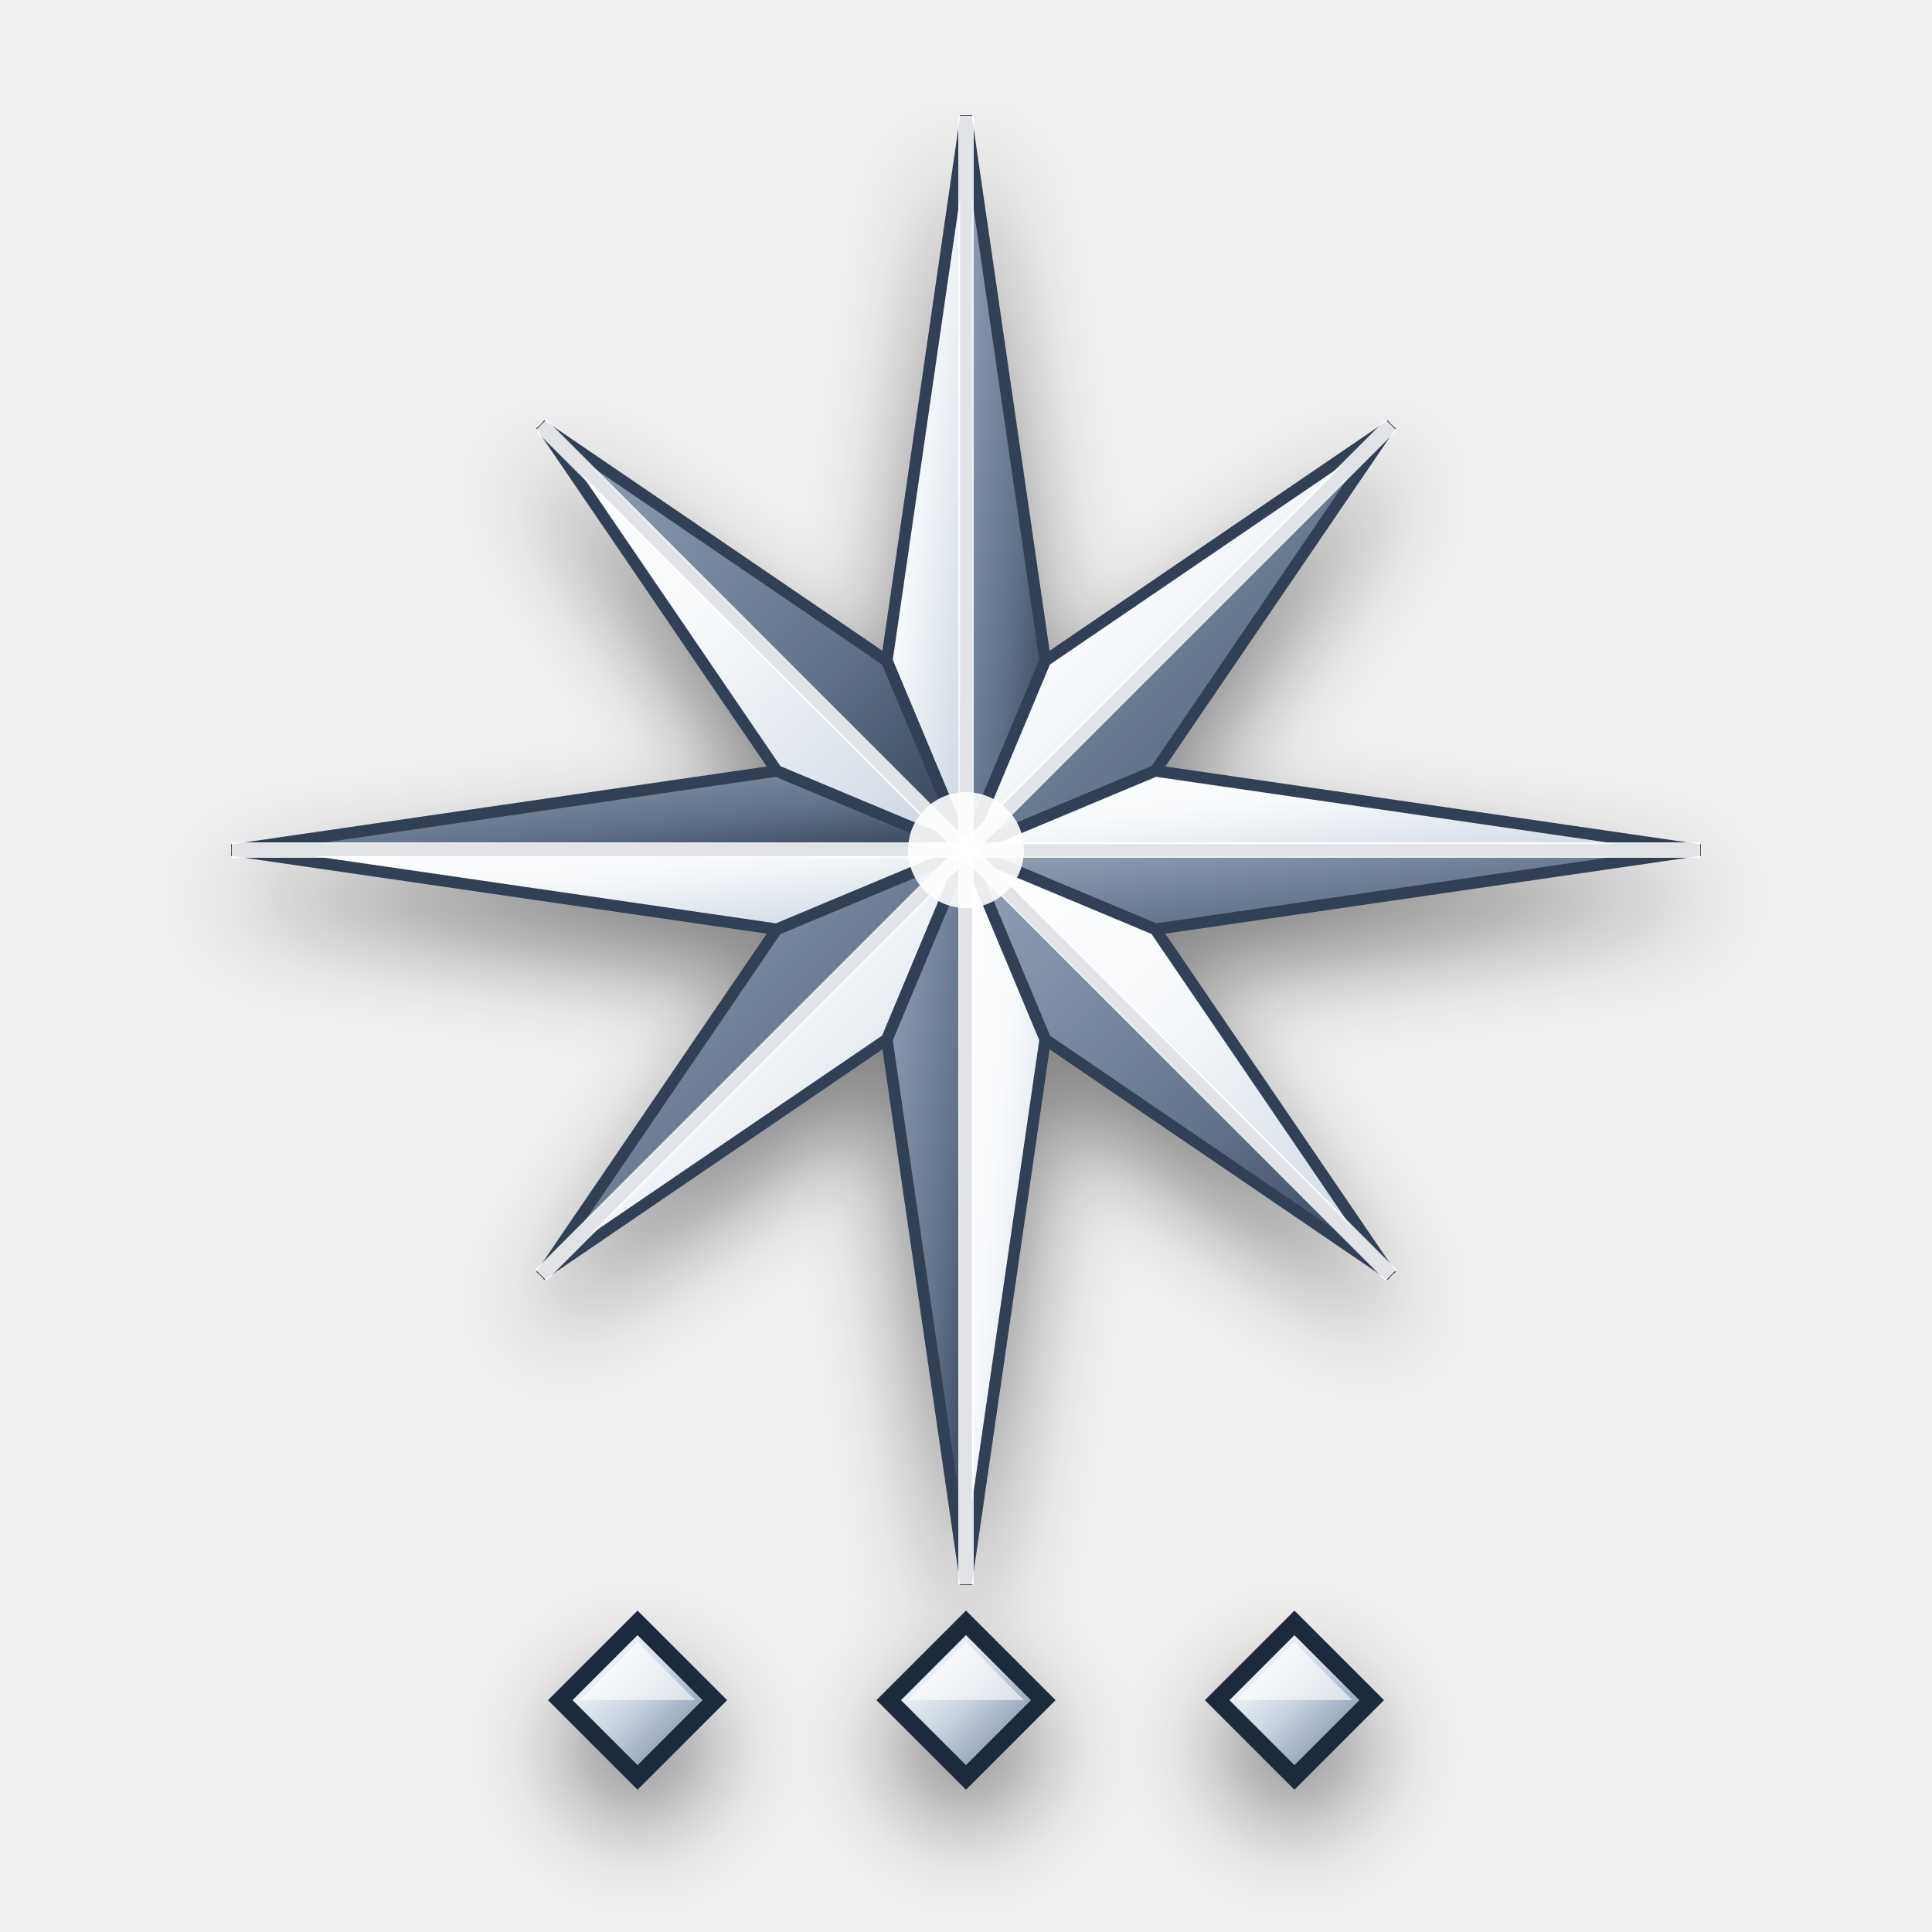
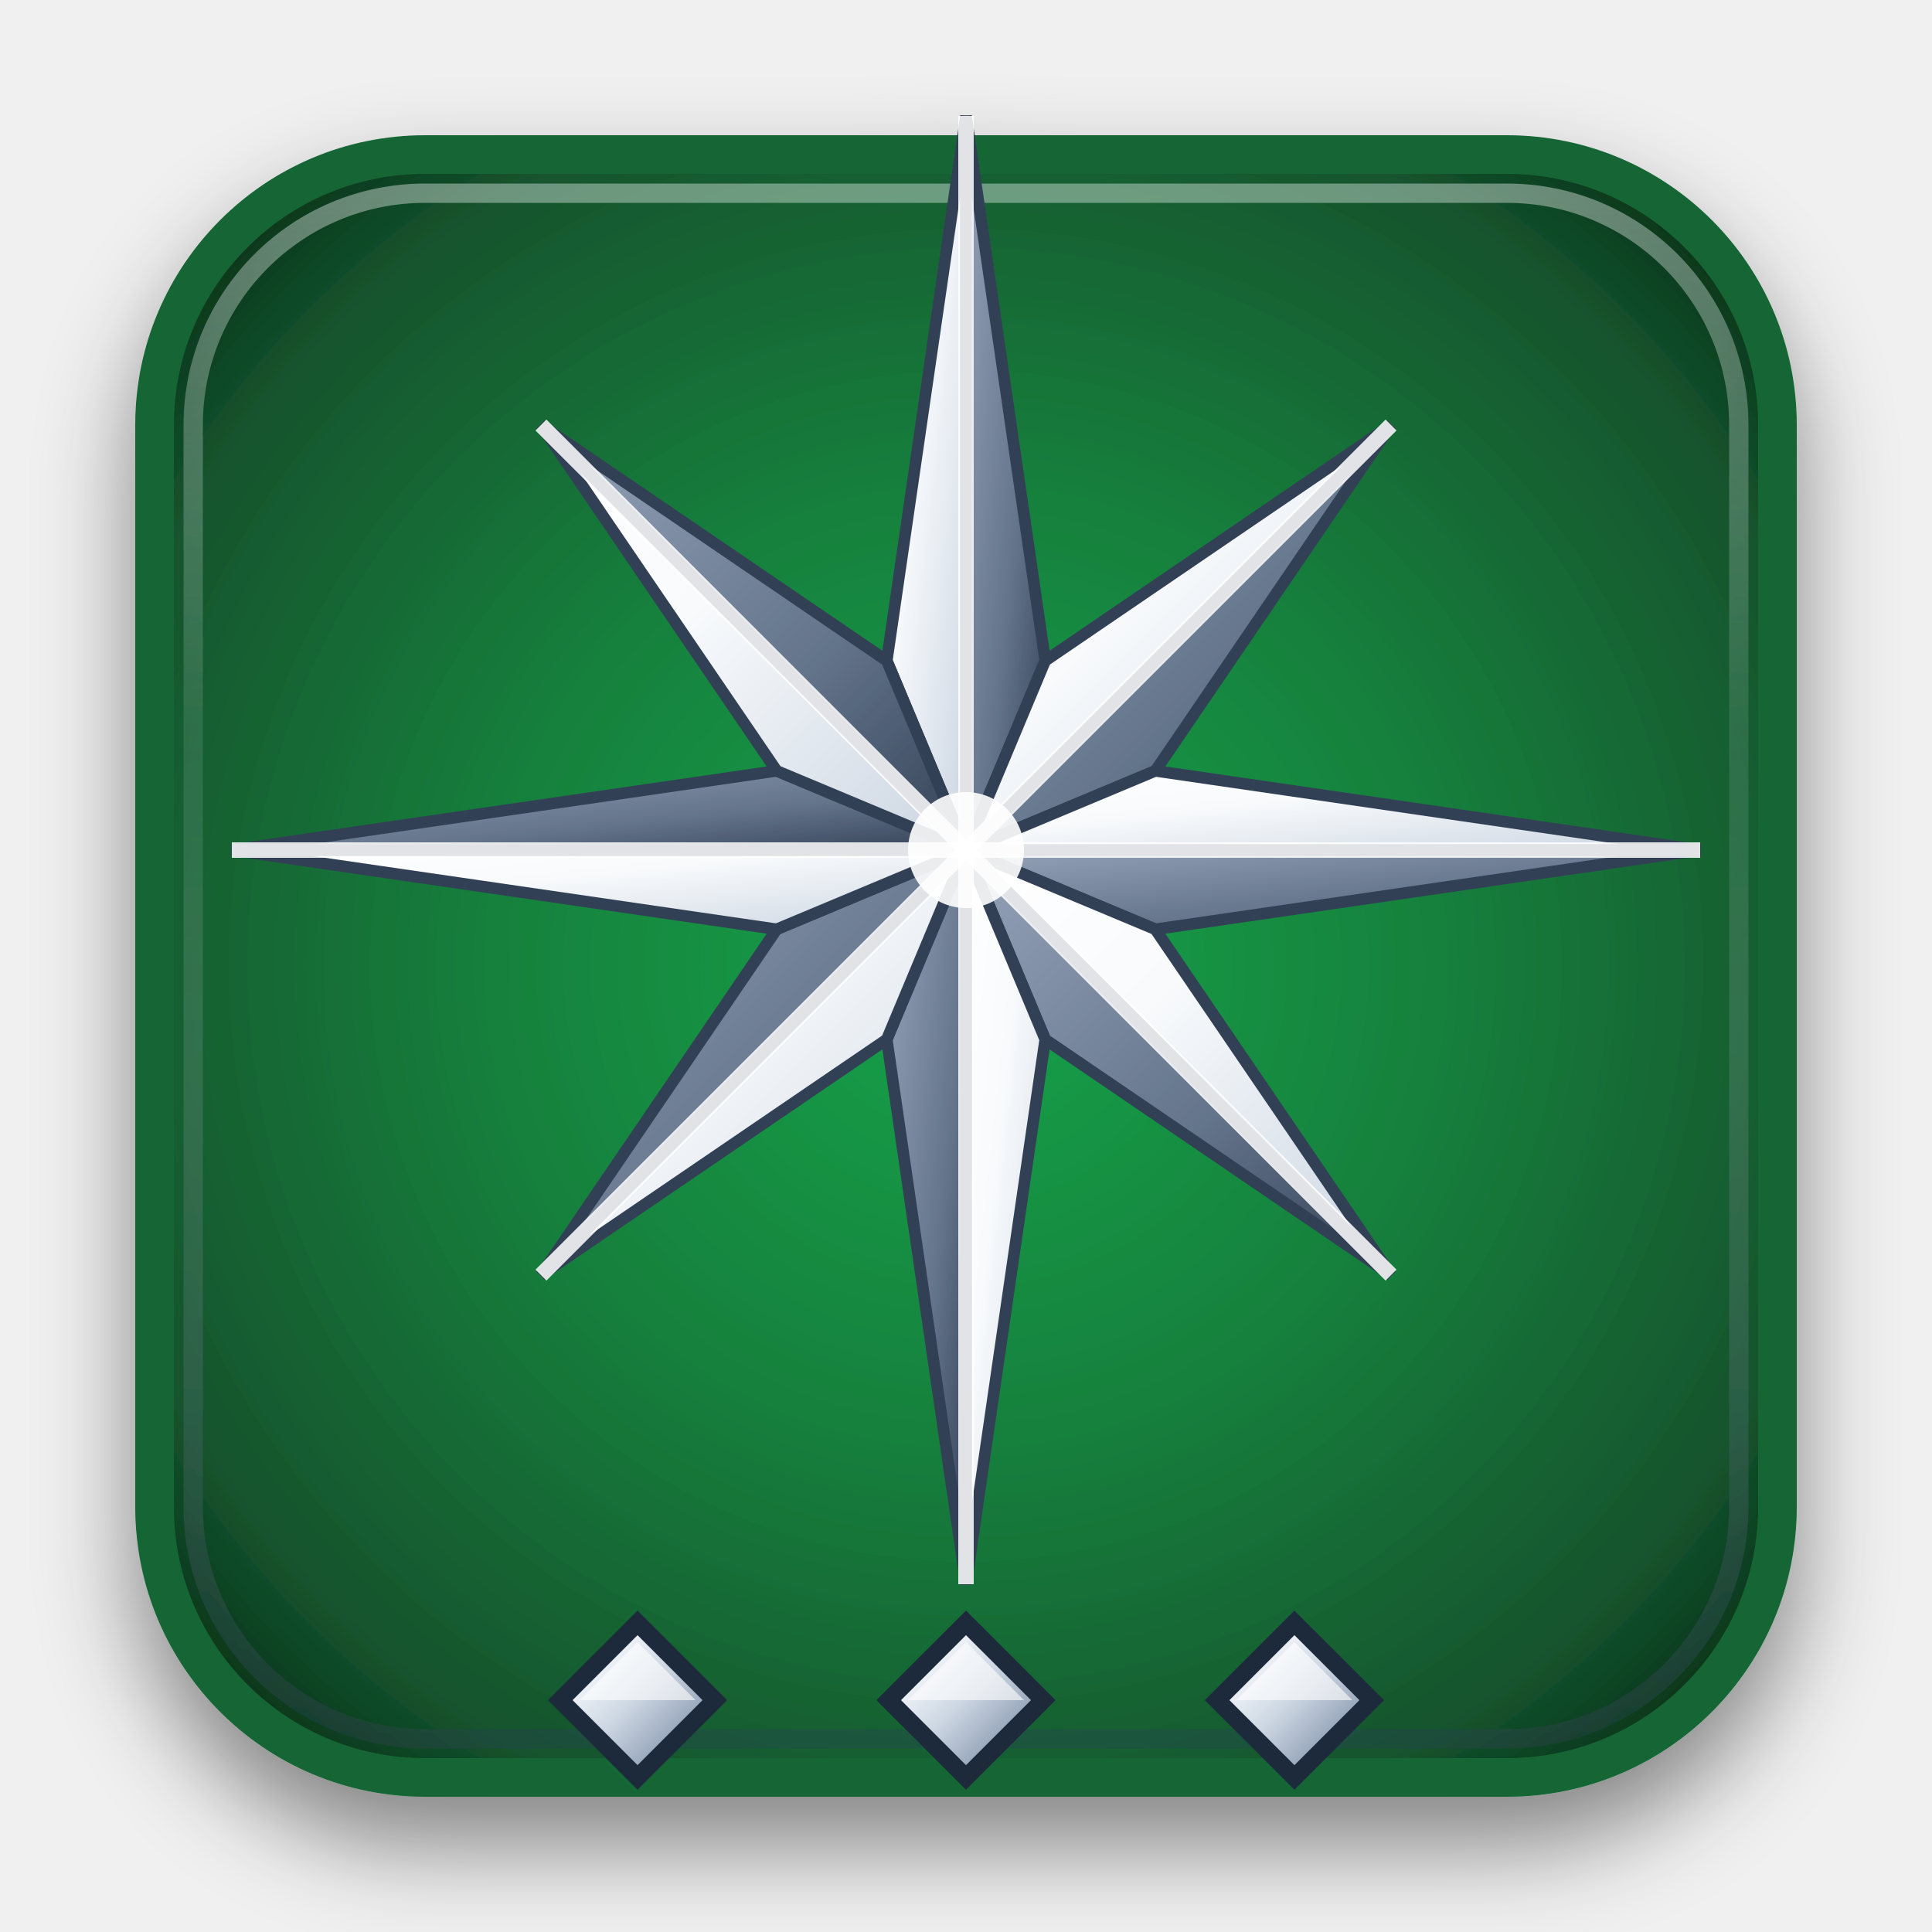
<svg xmlns="http://www.w3.org/2000/svg" viewBox="0 0 100 100" width="100%" height="100%">
  <defs>
    <linearGradient id="silverGrad" x1="0%" y1="0%" x2="100%" y2="100%">
      <stop offset="0%" stop-color="#FFFFFF" />
      <stop offset="25%" stop-color="#F1F5F9" />
      <stop offset="50%" stop-color="#CBD5E1" />
      <stop offset="75%" stop-color="#94A3B8" />
      <stop offset="100%" stop-color="#475569" />
    </linearGradient>
    <linearGradient id="silverBevel" x1="0%" y1="0%" x2="0%" y2="100%">
      <stop offset="0%" stop-color="#FFFFFF" stop-opacity="0.95" />
      <stop offset="35%" stop-color="#E2E8F0" stop-opacity="0.3" />
      <stop offset="100%" stop-color="#334155" stop-opacity="0.85" />
    </linearGradient>
    <linearGradient id="starFacetLight" x1="0%" y1="0%" x2="100%" y2="100%">
      <stop offset="0%" stop-color="#FFFFFF" />
      <stop offset="40%" stop-color="#F8FAFC" />
      <stop offset="100%" stop-color="#CBD5E1" />
    </linearGradient>
    <linearGradient id="starFacetDark" x1="0%" y1="0%" x2="100%" y2="100%">
      <stop offset="0%" stop-color="#94A3B8" />
      <stop offset="60%" stop-color="#64748B" />
      <stop offset="100%" stop-color="#334155" />
    </linearGradient>
    <linearGradient id="goldGrad" x1="0%" y1="0%" x2="100%" y2="100%">
      <stop offset="0%" stop-color="#FFFBEB" />
      <stop offset="20%" stop-color="#FDE047" />
      <stop offset="50%" stop-color="#F59E0B" />
      <stop offset="80%" stop-color="#D97706" />
      <stop offset="100%" stop-color="#78350F" />
    </linearGradient>
    <linearGradient id="goldBevel" x1="0%" y1="0%" x2="0%" y2="100%">
      <stop offset="0%" stop-color="#FEF9C3" stop-opacity="0.95" />
      <stop offset="50%" stop-color="#F59E0B" stop-opacity="0.35" />
      <stop offset="100%" stop-color="#92400E" stop-opacity="0.9" />
    </linearGradient>
    <linearGradient id="goldStarFacetLight" x1="0%" y1="0%" x2="100%" y2="100%">
      <stop offset="0%" stop-color="#FEF9C3" />
      <stop offset="40%" stop-color="#FDE047" />
      <stop offset="100%" stop-color="#F59E0B" />
    </linearGradient>
    <linearGradient id="goldStarFacetDark" x1="0%" y1="0%" x2="100%" y2="100%">
      <stop offset="0%" stop-color="#D97706" />
      <stop offset="60%" stop-color="#B45309" />
      <stop offset="100%" stop-color="#78350F" />
    </linearGradient>
    <linearGradient id="diamondCyan" x1="0%" y1="0%" x2="100%" y2="100%">
      <stop offset="0%" stop-color="#F0F9FF" />
      <stop offset="25%" stop-color="#7DD3FC" />
      <stop offset="50%" stop-color="#0284C7" />
      <stop offset="85%" stop-color="#0369A1" />
      <stop offset="100%" stop-color="#0C4A6E" />
    </linearGradient>
    <linearGradient id="diamondGold" x1="0%" y1="0%" x2="100%" y2="100%">
      <stop offset="0%" stop-color="#FFFBEB" />
      <stop offset="25%" stop-color="#FDE047" />
      <stop offset="50%" stop-color="#F59E0B" />
      <stop offset="80%" stop-color="#D97706" />
      <stop offset="100%" stop-color="#78350F" />
    </linearGradient>
    <linearGradient id="facetTop" x1="0%" y1="0%" x2="0%" y2="100%">
      <stop offset="0%" stop-color="#FFFFFF" stop-opacity="0.9" />
      <stop offset="100%" stop-color="#38BDF8" stop-opacity="0.2" />
    </linearGradient>
    <linearGradient id="facetBottom" x1="0%" y1="0%" x2="0%" y2="100%">
      <stop offset="0%" stop-color="#0284C7" stop-opacity="0.3" />
      <stop offset="100%" stop-color="#082F49" stop-opacity="0.85" />
    </linearGradient>
    <linearGradient id="facetGoldTop" x1="0%" y1="0%" x2="0%" y2="100%">
      <stop offset="0%" stop-color="#FFFFFF" stop-opacity="0.95" />
      <stop offset="100%" stop-color="#FDE047" stop-opacity="0.25" />
    </linearGradient>
    <linearGradient id="facetGoldBottom" x1="0%" y1="0%" x2="0%" y2="100%">
      <stop offset="0%" stop-color="#B45309" stop-opacity="0.35" />
      <stop offset="100%" stop-color="#451A03" stop-opacity="0.9" />
    </linearGradient>
    <radialGradient id="plateCrimson" cx="50%" cy="50%" r="65%">
      <stop offset="0%" stop-color="#6B1D22" />
      <stop offset="50%" stop-color="#4A1216" />
      <stop offset="85%" stop-color="#2D0A0C" />
      <stop offset="100%" stop-color="#1A0406" />
    </radialGradient>
    <filter id="badgeShadow" x="-20%" y="-20%" width="140%" height="140%">
      <feDropShadow dx="0" dy="2.5" stdDeviation="2.5" flood-color="#000000" flood-opacity="0.45" />
    </filter>
    <filter id="goldGlow" x="-30%" y="-30%" width="160%" height="160%">
      <feDropShadow dx="0" dy="1" stdDeviation="3.5" flood-color="#F59E0B" flood-opacity="0.5" />
    </filter>
+     <radialGradient id="plateGrey" cx="50%" cy="50%" r="65%">
+       <stop offset="0%" stop-color="#475569" />
+       <stop offset="50%" stop-color="#334155" />
+       <stop offset="85%" stop-color="#1E293B" />
+       <stop offset="100%" stop-color="#0F172A" />
+     </radialGradient>
+     <radialGradient id="plateLeather" cx="50%" cy="50%" r="65%">
+       <stop offset="0%" stop-color="#854D0E" />
+       <stop offset="45%" stop-color="#713F12" />
+       <stop offset="85%" stop-color="#451A03" />
+       <stop offset="100%" stop-color="#260E02" />
+     </radialGradient>
+     <radialGradient id="plateBlue" cx="50%" cy="50%" r="65%">
+       <stop offset="0%" stop-color="#0284C7" />
+       <stop offset="45%" stop-color="#0369A1" />
+       <stop offset="85%" stop-color="#0C4A6E" />
+       <stop offset="100%" stop-color="#082F49" />
+     </radialGradient>
+     <radialGradient id="plateGreen" cx="50%" cy="50%" r="65%">
+       <stop offset="0%" stop-color="#16A34A" />
+       <stop offset="45%" stop-color="#15803D" />
+       <stop offset="85%" stop-color="#14532D" />
+       <stop offset="100%" stop-color="#052E16" />
+     </radialGradient>
+     <radialGradient id="plateCrimson" cx="50%" cy="50%" r="65%">
+       <stop offset="0%" stop-color="#6B1D22" />
+       <stop offset="50%" stop-color="#4A1216" />
+       <stop offset="85%" stop-color="#2D0A0C" />
+       <stop offset="100%" stop-color="#1A0406" />
+     </radialGradient>
+     <radialGradient id="plateBlack" cx="50%" cy="50%" r="65%">
+       <stop offset="0%" stop-color="#181A22" />
+       <stop offset="50%" stop-color="#0D0E14" />
+       <stop offset="85%" stop-color="#05060A" />
+       <stop offset="100%" stop-color="#000000" />
+     </radialGradient>
+     <linearGradient id="diamondSilver" x1="0%" y1="0%" x2="100%" y2="100%">
+       <stop offset="0%" stop-color="#FFFFFF" />
+       <stop offset="25%" stop-color="#F1F5F9" />
+       <stop offset="50%" stop-color="#CBD5E1" />
+       <stop offset="75%" stop-color="#94A3B8" />
+       <stop offset="100%" stop-color="#475569" />
+     </linearGradient>
+     <linearGradient id="facetSilverTop" x1="0%" y1="0%" x2="0%" y2="100%">
+       <stop offset="0%" stop-color="#FFFFFF" stop-opacity="0.95" />
+       <stop offset="100%" stop-color="#CBD5E1" stop-opacity="0.3" />
+     </linearGradient>
+     <linearGradient id="facetSilverBottom" x1="0%" y1="0%" x2="0%" y2="100%">
+       <stop offset="0%" stop-color="#94A3B8" stop-opacity="0.4" />
+       <stop offset="100%" stop-color="#334155" stop-opacity="0.85" />
+     </linearGradient>
  </defs>
  <g filter="url(#badgeShadow)">
+     <rect x="8" y="8" width="84" height="84" rx="14" fill="url(#plateGreen)" stroke="#166534" stroke-width="2" />
+     <rect x="10" y="10" width="80" height="80" rx="12" fill="none" stroke="url(#silverBevel)" stroke-width="1" opacity="0.4" />
    <g id="star8">
      <polygon points="50,44 45.9,34.2 50.0,6.0" fill="url(#starFacetLight)" stroke="#334155" stroke-width="0.6" />
      <polygon points="50,44 50.0,6.0 54.1,34.2" fill="url(#starFacetDark)" stroke="#334155" stroke-width="0.6" />
      <polygon points="50,44 54.1,34.2 72.0,22.0" fill="url(#starFacetLight)" stroke="#334155" stroke-width="0.6" />
      <polygon points="50,44 72.0,22.0 59.8,39.9" fill="url(#starFacetDark)" stroke="#334155" stroke-width="0.6" />
      <polygon points="50,44 59.8,39.9 88.0,44.0" fill="url(#starFacetLight)" stroke="#334155" stroke-width="0.6" />
      <polygon points="50,44 88.0,44.0 59.8,48.1" fill="url(#starFacetDark)" stroke="#334155" stroke-width="0.6" />
      <polygon points="50,44 59.8,48.1 72.0,66.0" fill="url(#starFacetLight)" stroke="#334155" stroke-width="0.6" />
      <polygon points="50,44 72.0,66.0 54.1,53.8" fill="url(#starFacetDark)" stroke="#334155" stroke-width="0.6" />
      <polygon points="50,44 54.1,53.8 50.0,82.0" fill="url(#starFacetLight)" stroke="#334155" stroke-width="0.6" />
      <polygon points="50,44 50.0,82.0 45.9,53.8" fill="url(#starFacetDark)" stroke="#334155" stroke-width="0.6" />
      <polygon points="50,44 45.9,53.8 28.0,66.0" fill="url(#starFacetLight)" stroke="#334155" stroke-width="0.6" />
      <polygon points="50,44 28.0,66.0 40.2,48.1" fill="url(#starFacetDark)" stroke="#334155" stroke-width="0.6" />
      <polygon points="50,44 40.2,48.1 12.0,44.0" fill="url(#starFacetLight)" stroke="#334155" stroke-width="0.6" />
      <polygon points="50,44 12.0,44.0 40.2,39.9" fill="url(#starFacetDark)" stroke="#334155" stroke-width="0.6" />
      <polygon points="50,44 40.2,39.9 28.0,22.0" fill="url(#starFacetLight)" stroke="#334155" stroke-width="0.6" />
      <polygon points="50,44 28.0,22.0 45.9,34.2" fill="url(#starFacetDark)" stroke="#334155" stroke-width="0.6" />
      <line x1="50" y1="44" x2="50.0" y2="6.0" stroke="#FFFFFF" stroke-width="0.8" opacity="0.85" />
      <line x1="50" y1="44" x2="72.0" y2="22.0" stroke="#FFFFFF" stroke-width="0.8" opacity="0.85" />
      <line x1="50" y1="44" x2="88.0" y2="44.0" stroke="#FFFFFF" stroke-width="0.8" opacity="0.85" />
      <line x1="50" y1="44" x2="72.0" y2="66.0" stroke="#FFFFFF" stroke-width="0.8" opacity="0.85" />
      <line x1="50" y1="44" x2="50.0" y2="82.0" stroke="#FFFFFF" stroke-width="0.8" opacity="0.85" />
      <line x1="50" y1="44" x2="28.0" y2="66.0" stroke="#FFFFFF" stroke-width="0.8" opacity="0.85" />
      <line x1="50" y1="44" x2="12.0" y2="44.0" stroke="#FFFFFF" stroke-width="0.8" opacity="0.85" />
      <line x1="50" y1="44" x2="28.0" y2="22.0" stroke="#FFFFFF" stroke-width="0.8" opacity="0.85" />
      <circle cx="50" cy="44" r="3.0" fill="#FFFFFF" opacity="0.9" />
    </g>
    <g id="pips">
      <g transform="translate(33, 88)">
        <polygon points="0,-4 4,0 0,4 -4,0" fill="url(#silverGrad)" stroke="#1E293B" stroke-width="0.9" />
        <polygon points="0,-3 3,0 0,0 -3,0" fill="#FFFFFF" opacity="0.6" />
      </g>
      <g transform="translate(50, 88)">
        <polygon points="0,-4 4,0 0,4 -4,0" fill="url(#silverGrad)" stroke="#1E293B" stroke-width="0.9" />
        <polygon points="0,-3 3,0 0,0 -3,0" fill="#FFFFFF" opacity="0.6" />
      </g>
      <g transform="translate(67, 88)">
        <polygon points="0,-4 4,0 0,4 -4,0" fill="url(#silverGrad)" stroke="#1E293B" stroke-width="0.9" />
        <polygon points="0,-3 3,0 0,0 -3,0" fill="#FFFFFF" opacity="0.6" />
      </g>
    </g>
  </g>
</svg>
